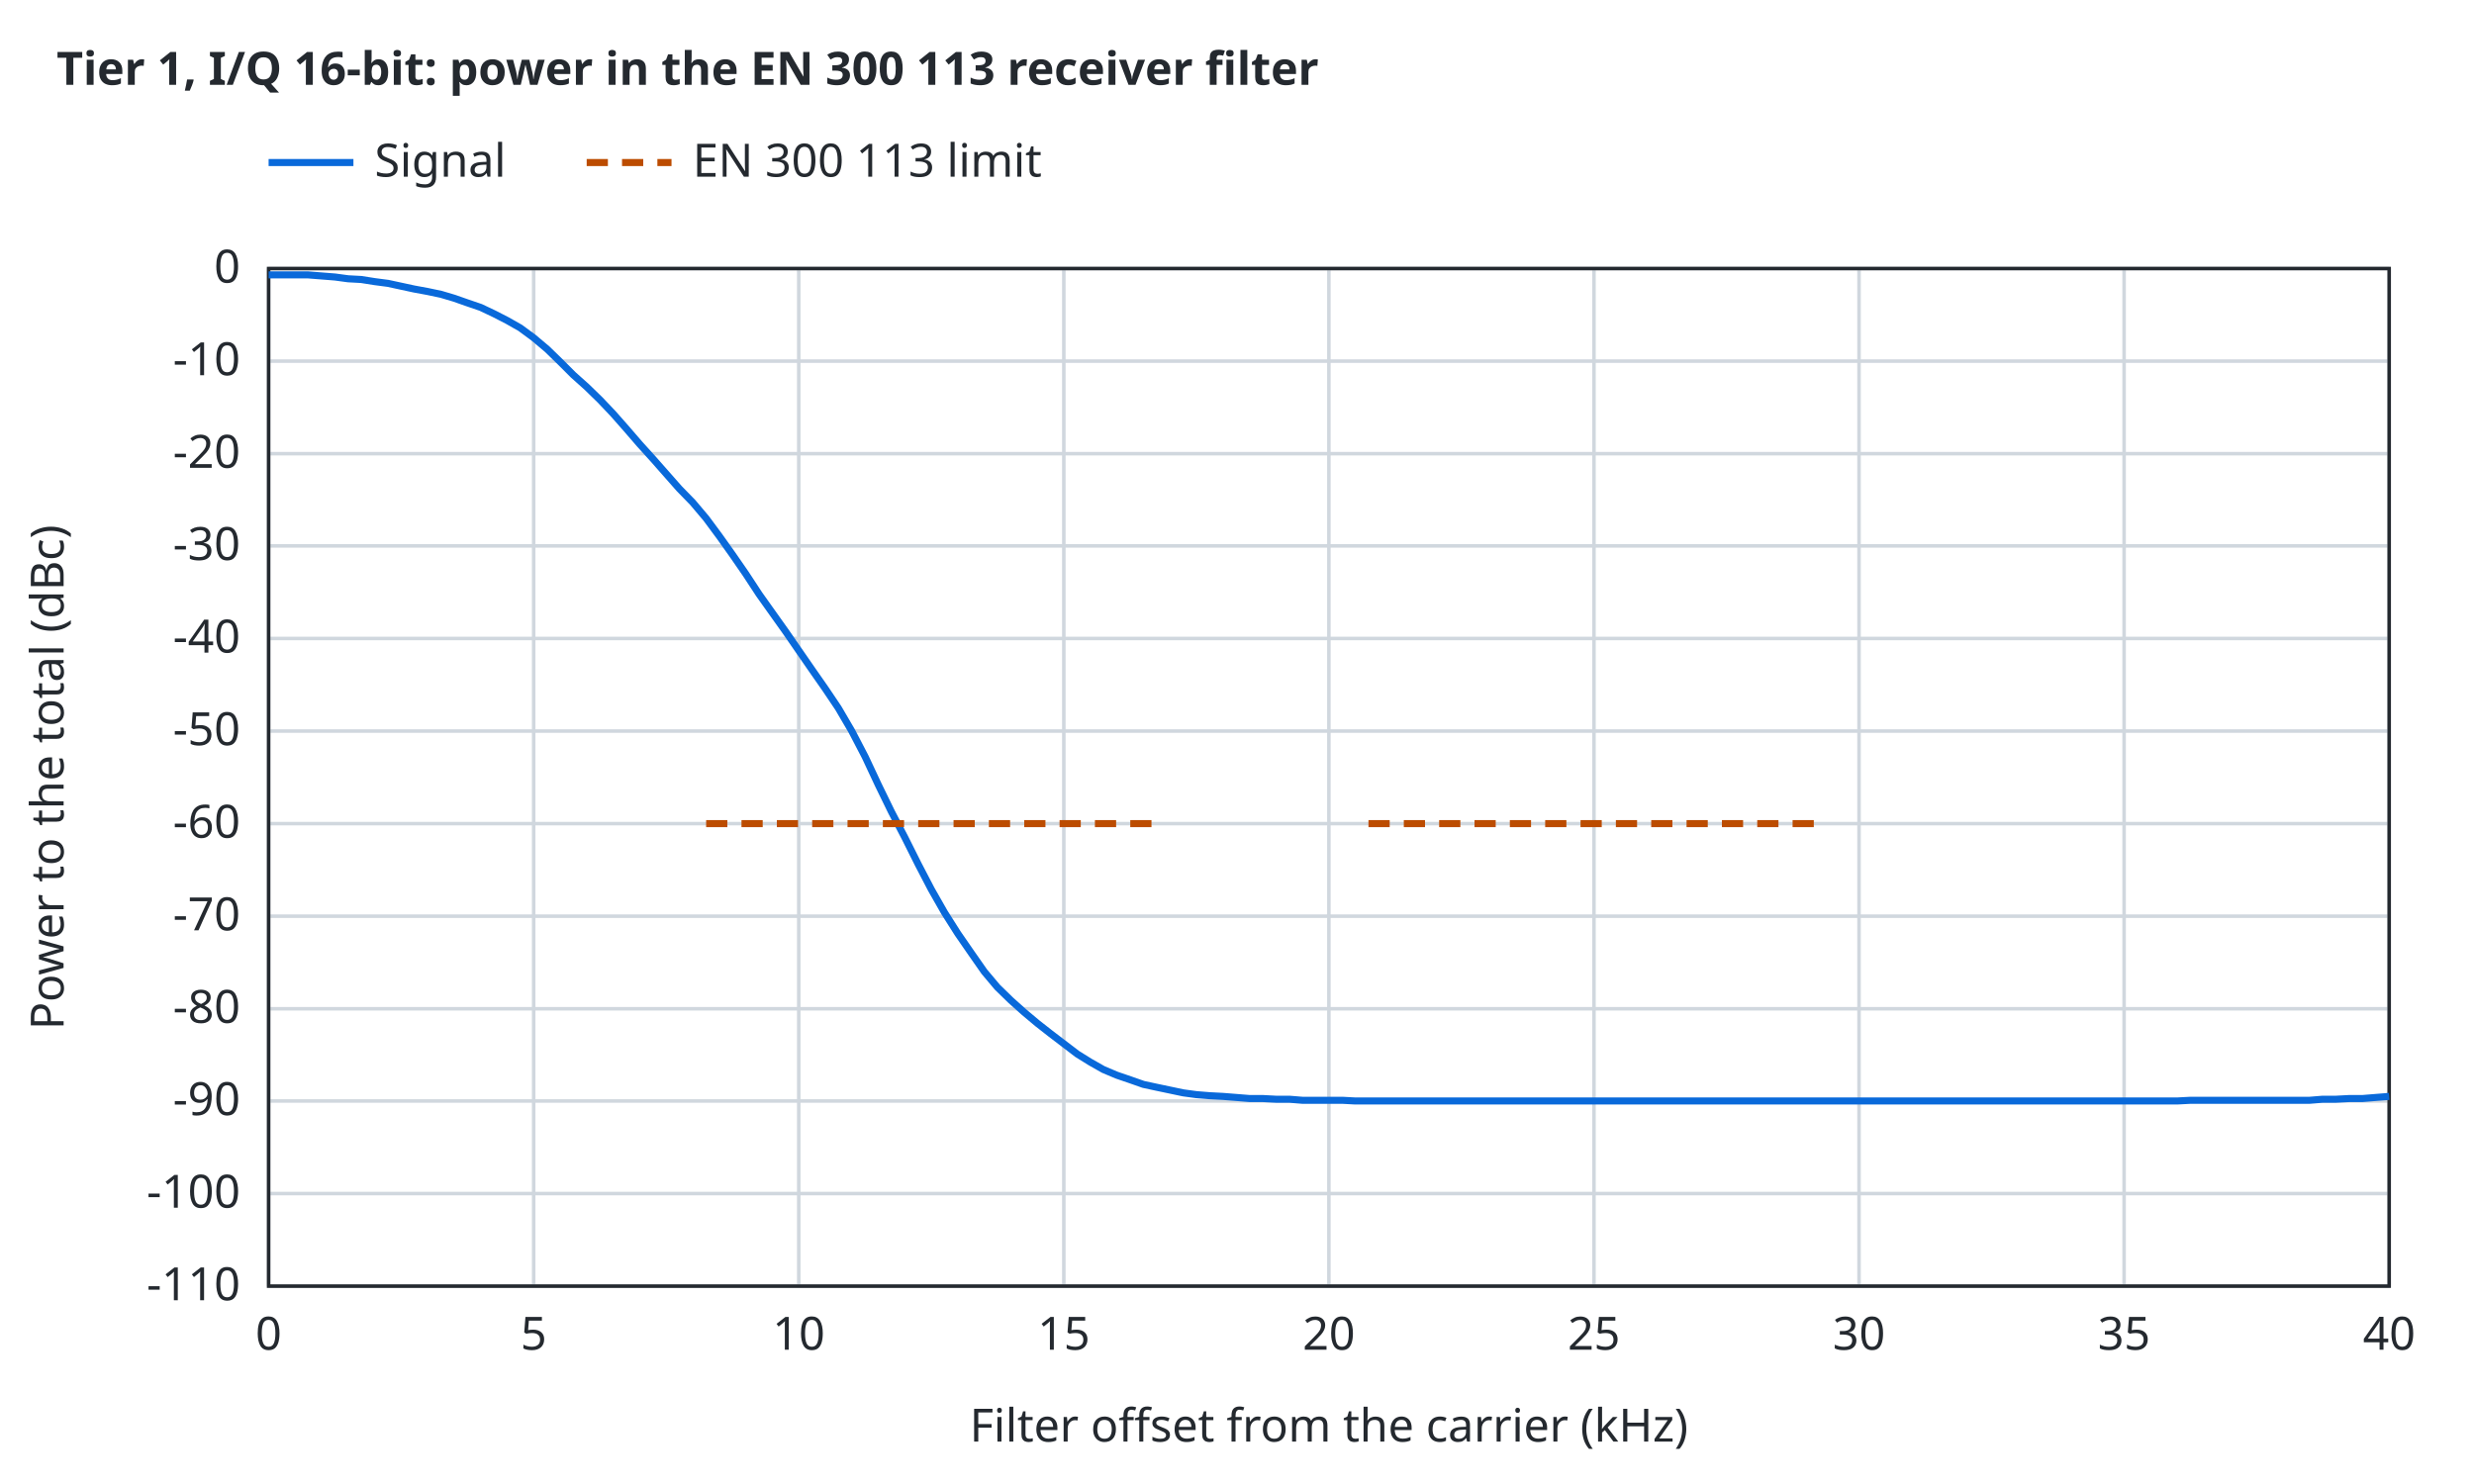
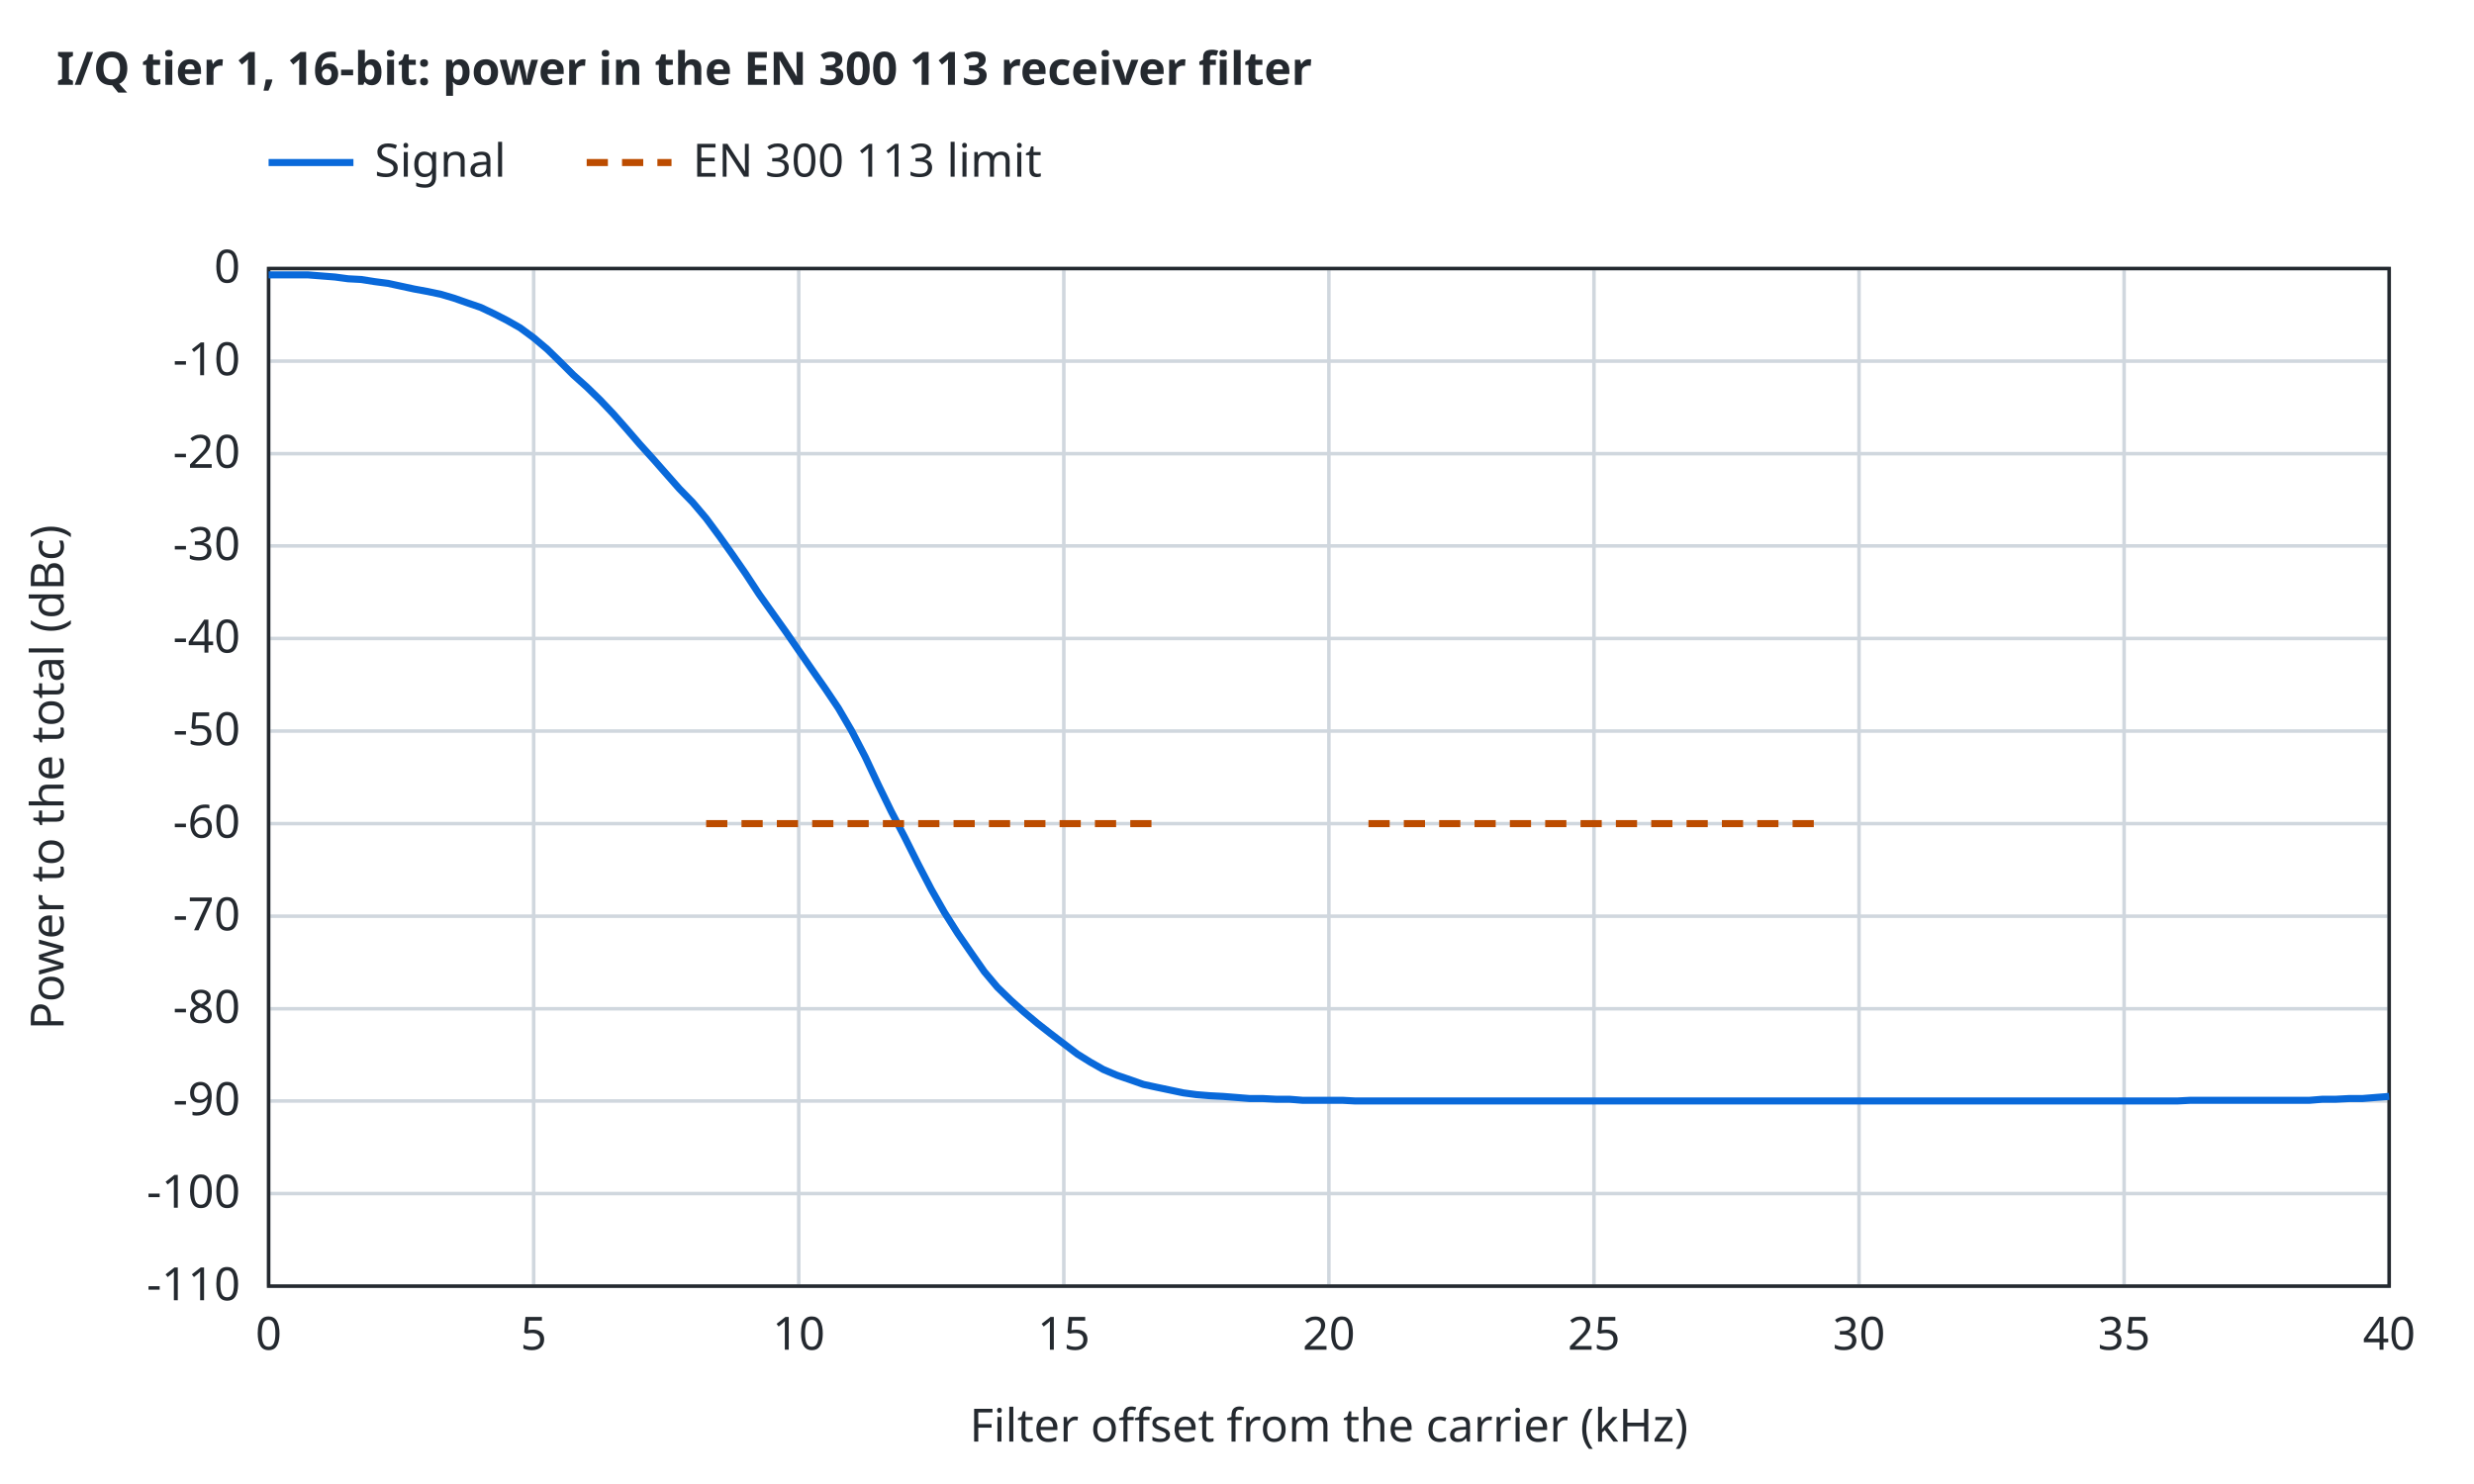
<svg xmlns="http://www.w3.org/2000/svg" width="700" height="420" viewBox="0 0 700 420">
  <style>text{font-family:sans-serif;font-size:13px;fill:#24292f}.t{font-weight:600}.bg{fill:#ffffff}.ax{stroke:#24292f;stroke-width:1;fill:none}.gr{stroke:#d0d7de;stroke-width:1}.mi{stroke:#eaeef2;stroke-width:1}.r0{stroke:#6e7781}.r1{stroke:#bc4c00}.r2{stroke:#8250df}.r3{stroke:#1b7c83}.r4{stroke:#9a6700}.s1{stroke:#cf222e}.s2{stroke:#0969da}.s3{stroke:#1a7f37}.s4{stroke:#9a6700}.q0{fill:#6e7781}.q1{fill:#bc4c00}.q2{fill:#8250df}.f1{fill:#cf222e}.f2{fill:#0969da}.f3{fill:#1a7f37}.f4{fill:#9a6700}.l{fill:none;stroke-width:2}.p{fill:none;stroke-width:1.5}.e{fill:none;stroke-width:1;stroke-opacity:.25}@media (prefers-color-scheme:dark){text{fill:#e6edf3}.bg{fill:#0d1117}.ax{stroke:#8b949e}.gr{stroke:#30363d}.mi{stroke:#21262d}.r0{stroke:#8b949e}.r1{stroke:#f0883e}.r2{stroke:#d2a8ff}.r3{stroke:#39c5cf}.r4{stroke:#d29922}.s1{stroke:#ff7b72}.s2{stroke:#58a6ff}.s3{stroke:#3fb950}.s4{stroke:#d29922}.q0{fill:#8b949e}.q1{fill:#f0883e}.q2{fill:#d2a8ff}.f1{fill:#ff7b72}.f2{fill:#58a6ff}.f3{fill:#3fb950}.f4{fill:#d29922}}</style>
  <rect class="bg" width="100%" height="100%" />
-   <text class="t" x="16" y="24">Tier 1, I/Q 16-bit: power in the EN 300 113 receiver filter</text>
+   <text class="t" x="16" y="24">I/Q tier 1, 16-bit: power in the EN 300 113 receiver filter</text>
  <line class="gr" x1="76.0" y1="364.0" x2="76.0" y2="76.0" />
  <text x="76.0" y="382.0" text-anchor="middle">0</text>
  <line class="gr" x1="151.0" y1="364.0" x2="151.0" y2="76.0" />
  <text x="151.0" y="382.0" text-anchor="middle">5</text>
  <line class="gr" x1="226.0" y1="364.0" x2="226.0" y2="76.0" />
  <text x="226.0" y="382.0" text-anchor="middle">10</text>
  <line class="gr" x1="301.0" y1="364.0" x2="301.0" y2="76.0" />
  <text x="301.0" y="382.0" text-anchor="middle">15</text>
  <line class="gr" x1="376.0" y1="364.0" x2="376.0" y2="76.0" />
  <text x="376.0" y="382.0" text-anchor="middle">20</text>
  <line class="gr" x1="451.0" y1="364.0" x2="451.0" y2="76.0" />
  <text x="451.0" y="382.0" text-anchor="middle">25</text>
  <line class="gr" x1="526.0" y1="364.0" x2="526.0" y2="76.0" />
  <text x="526.0" y="382.0" text-anchor="middle">30</text>
  <line class="gr" x1="601.0" y1="364.0" x2="601.0" y2="76.0" />
  <text x="601.0" y="382.0" text-anchor="middle">35</text>
  <line class="gr" x1="676.0" y1="364.0" x2="676.0" y2="76.0" />
  <text x="676.0" y="382.0" text-anchor="middle">40</text>
  <line class="gr" x1="76.0" y1="364.0" x2="676.0" y2="364.0" />
  <text x="68.0" y="368.0" text-anchor="end">-110</text>
  <line class="gr" x1="76.0" y1="337.8" x2="676.0" y2="337.8" />
  <text x="68.0" y="341.8" text-anchor="end">-100</text>
  <line class="gr" x1="76.0" y1="311.6" x2="676.0" y2="311.6" />
  <text x="68.0" y="315.6" text-anchor="end">-90</text>
  <line class="gr" x1="76.0" y1="285.5" x2="676.0" y2="285.5" />
  <text x="68.0" y="289.5" text-anchor="end">-80</text>
  <line class="gr" x1="76.0" y1="259.3" x2="676.0" y2="259.3" />
  <text x="68.0" y="263.3" text-anchor="end">-70</text>
  <line class="gr" x1="76.0" y1="233.1" x2="676.0" y2="233.1" />
  <text x="68.0" y="237.1" text-anchor="end">-60</text>
  <line class="gr" x1="76.0" y1="206.9" x2="676.0" y2="206.9" />
  <text x="68.0" y="210.9" text-anchor="end">-50</text>
  <line class="gr" x1="76.0" y1="180.7" x2="676.0" y2="180.7" />
  <text x="68.0" y="184.7" text-anchor="end">-40</text>
  <line class="gr" x1="76.0" y1="154.5" x2="676.0" y2="154.5" />
  <text x="68.0" y="158.5" text-anchor="end">-30</text>
  <line class="gr" x1="76.0" y1="128.4" x2="676.0" y2="128.4" />
  <text x="68.0" y="132.4" text-anchor="end">-20</text>
  <line class="gr" x1="76.0" y1="102.2" x2="676.0" y2="102.2" />
  <text x="68.0" y="106.2" text-anchor="end">-10</text>
  <line class="gr" x1="76.0" y1="76.0" x2="676.0" y2="76.0" />
  <text x="68.0" y="80.0" text-anchor="end">0</text>
  <rect class="ax" x="76.0" y="76.0" width="600.0" height="288.0" />
  <text x="376.0" y="408.0" text-anchor="middle">Filter offset from the carrier (kHz)</text>
  <text x="18" y="220.0" text-anchor="middle" transform="rotate(-90 18 220.0)">Power to the total (dBc)</text>
  <path class="l s2" d="M76.0,77.8 L79.8,77.8 L83.5,77.8 L87.2,77.8 L91.0,78.1 L94.8,78.4 L98.5,78.9 L102.2,79.1 L106.0,79.7 L109.8,80.2 L113.5,81.0 L117.2,81.8 L121.0,82.5 L124.8,83.3 L128.5,84.4 L132.2,85.7 L136.0,87.0 L139.8,88.8 L143.5,90.7 L147.2,92.8 L151.0,95.6 L154.8,98.8 L158.5,102.4 L162.2,106.1 L166.0,109.5 L169.8,113.2 L173.5,117.1 L177.2,121.3 L181.0,125.7 L184.8,129.9 L188.5,134.1 L192.2,138.3 L196.0,142.2 L199.8,146.7 L203.5,151.7 L207.2,156.9 L211.0,162.4 L214.8,168.2 L218.5,173.4 L222.2,178.6 L226.0,184.1 L229.8,189.6 L233.5,194.9 L237.2,200.4 L241.0,206.9 L244.8,214.2 L248.5,222.1 L252.2,229.7 L256.0,237.0 L259.8,244.6 L263.5,251.7 L267.2,258.2 L271.0,264.2 L274.8,269.7 L278.5,275.0 L282.2,279.4 L286.0,283.1 L289.8,286.5 L293.5,289.6 L297.2,292.5 L301.0,295.4 L304.8,298.3 L308.5,300.6 L312.2,302.7 L316.0,304.3 L319.8,305.6 L323.5,306.9 L327.2,307.7 L331.0,308.5 L334.8,309.3 L338.5,309.8 L342.2,310.1 L346.0,310.3 L349.8,310.6 L353.5,310.9 L357.2,310.9 L361.0,311.1 L364.8,311.1 L368.5,311.4 L372.2,311.4 L376.0,311.4 L379.8,311.4 L383.5,311.6 L387.2,311.6 L391.0,311.6 L394.8,311.6 L398.5,311.6 L402.2,311.6 L406.0,311.6 L409.8,311.6 L413.5,311.6 L417.2,311.6 L421.0,311.6 L424.8,311.6 L428.5,311.6 L432.2,311.6 L436.0,311.6 L439.8,311.6 L443.5,311.6 L447.2,311.6 L451.0,311.6 L454.8,311.6 L458.5,311.6 L462.2,311.6 L466.0,311.6 L469.8,311.6 L473.5,311.6 L477.2,311.6 L481.0,311.6 L484.8,311.6 L488.5,311.6 L492.2,311.6 L496.0,311.6 L499.8,311.6 L503.5,311.6 L507.2,311.6 L511.0,311.6 L514.8,311.6 L518.5,311.6 L522.2,311.6 L526.0,311.6 L529.8,311.6 L533.5,311.6 L537.2,311.6 L541.0,311.6 L544.8,311.6 L548.5,311.6 L552.2,311.6 L556.0,311.6 L559.8,311.6 L563.5,311.6 L567.2,311.6 L571.0,311.6 L574.8,311.6 L578.5,311.6 L582.2,311.6 L586.0,311.6 L589.8,311.6 L593.5,311.6 L597.2,311.6 L601.0,311.6 L604.8,311.6 L608.5,311.6 L612.2,311.6 L616.0,311.6 L619.8,311.4 L623.5,311.4 L627.2,311.4 L631.0,311.4 L634.8,311.4 L638.5,311.4 L642.2,311.4 L646.0,311.4 L649.8,311.4 L653.5,311.4 L657.2,311.1 L661.0,311.1 L664.8,310.9 L668.5,310.9 L672.2,310.6 L676.0,310.3" />
  <path class="l r1" stroke-dasharray="6 4" d="M199.8,233.1 L327.2,233.1" />
  <path class="l r1" stroke-dasharray="6 4" d="M387.2,233.1 L514.8,233.1" />
  <line class="l s2" x1="76.0" y1="46.0" x2="100.0" y2="46.0" />
  <text x="106.0" y="50.0">Signal</text>
  <line class="l r1" stroke-dasharray="6 4" x1="166.0" y1="46.0" x2="190.0" y2="46.0" />
  <text x="196.0" y="50.0">EN 300 113 limit</text>
</svg>
